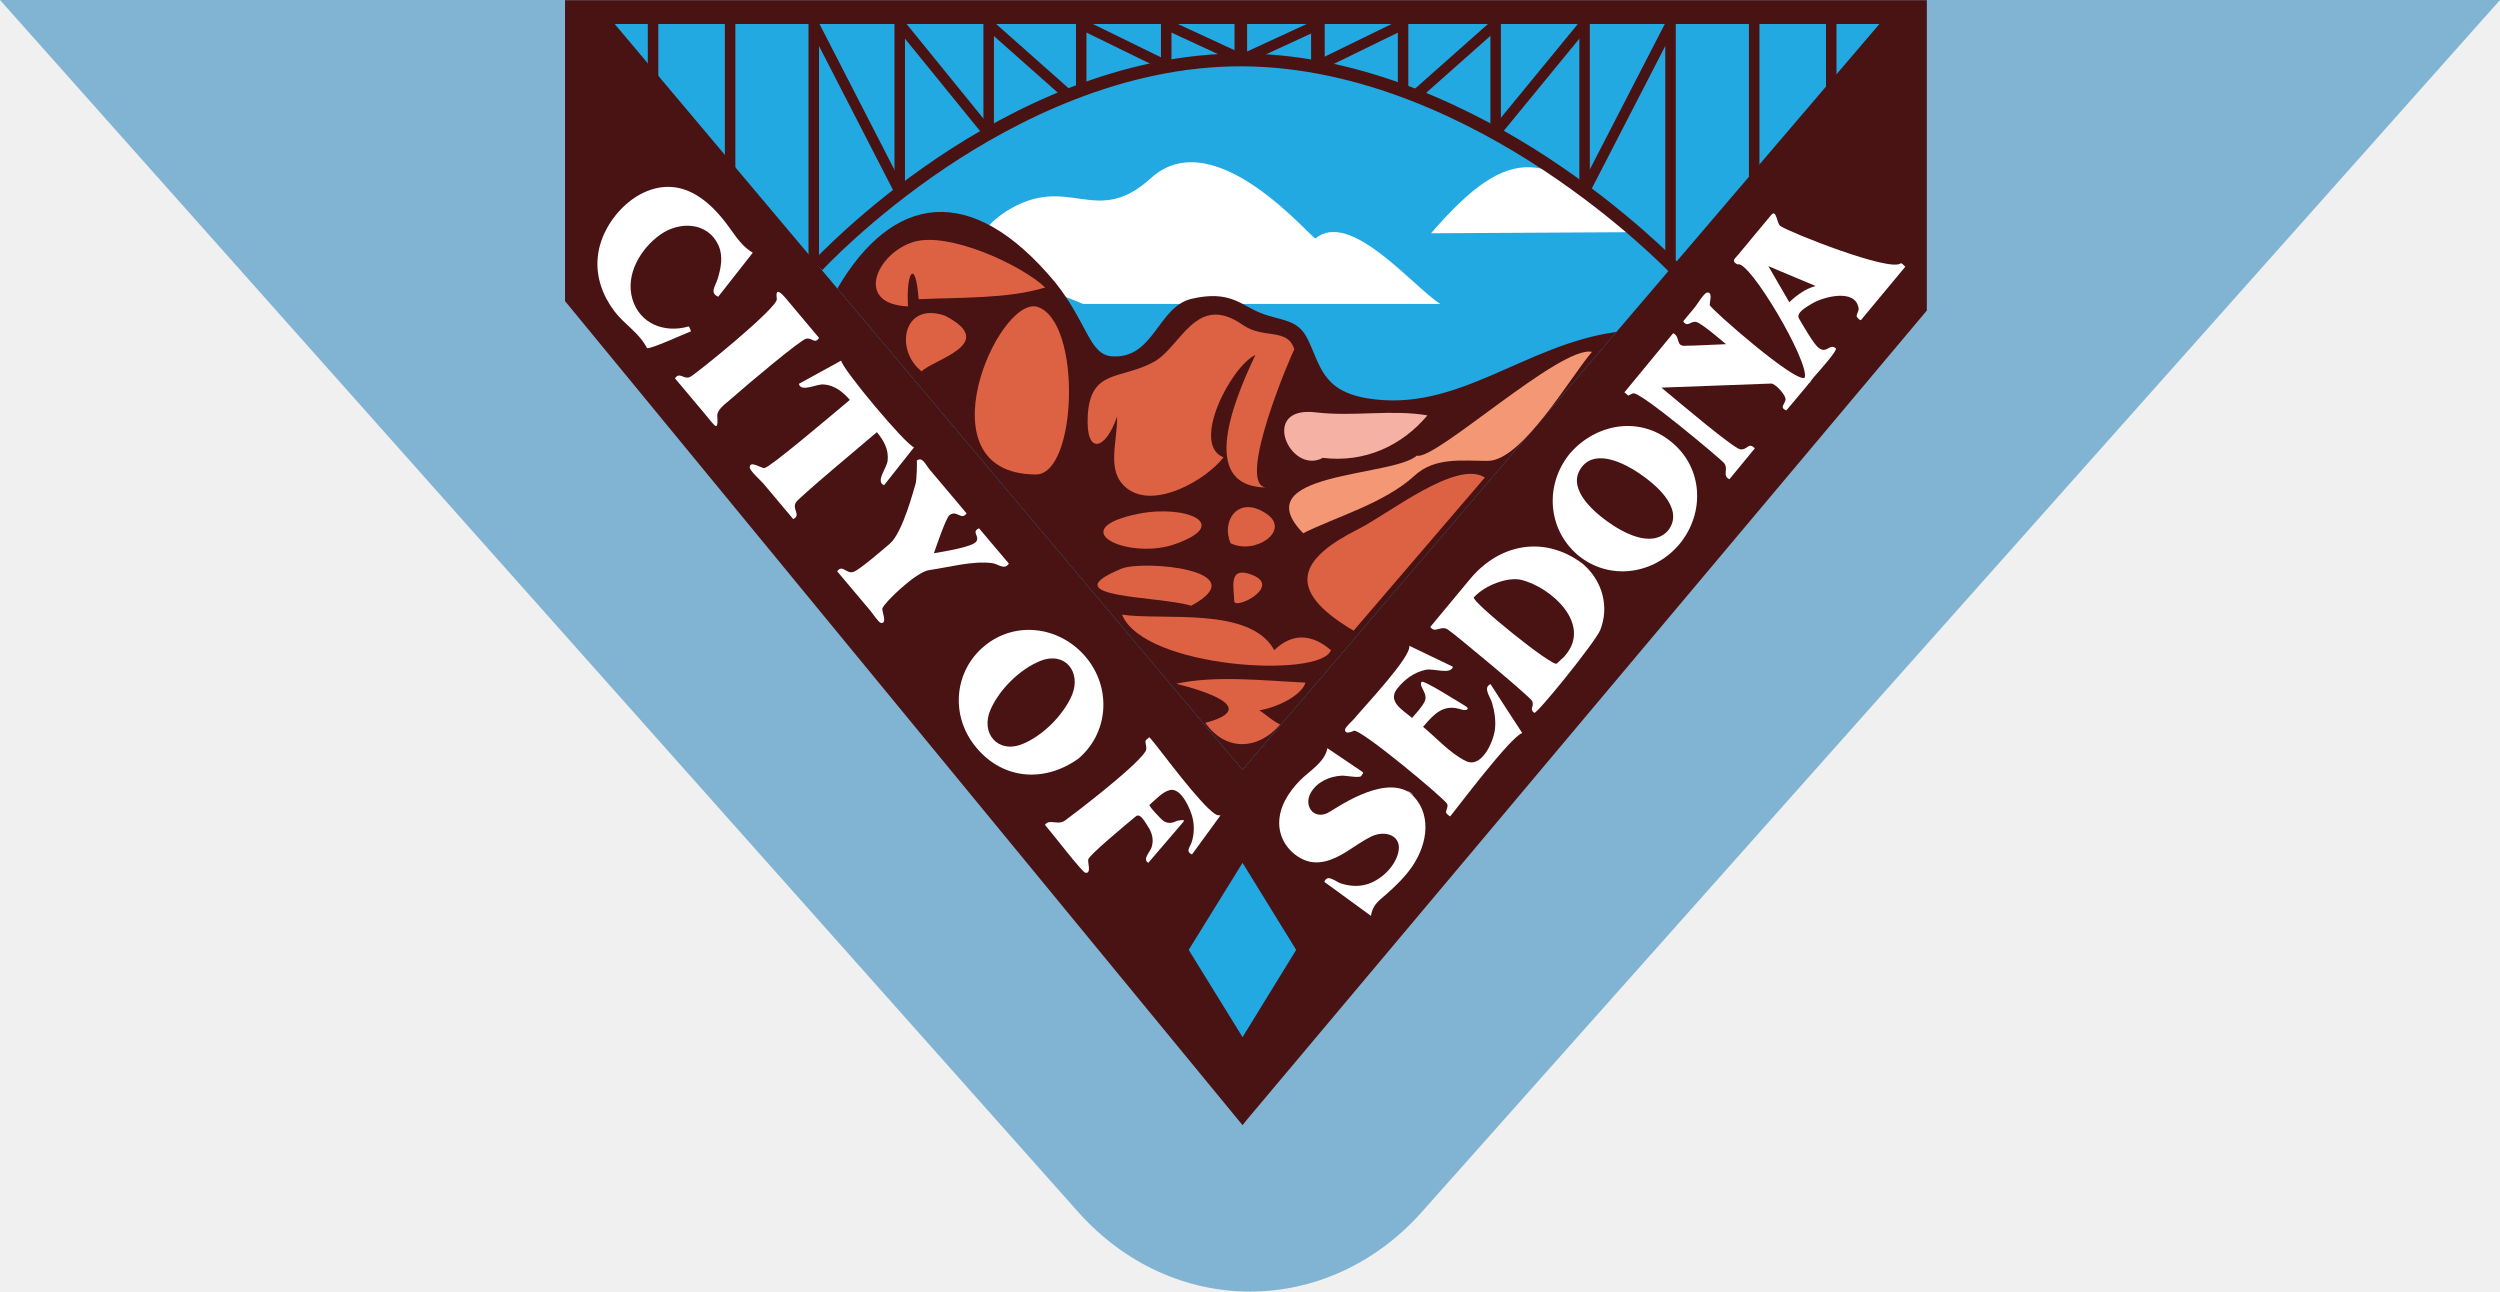
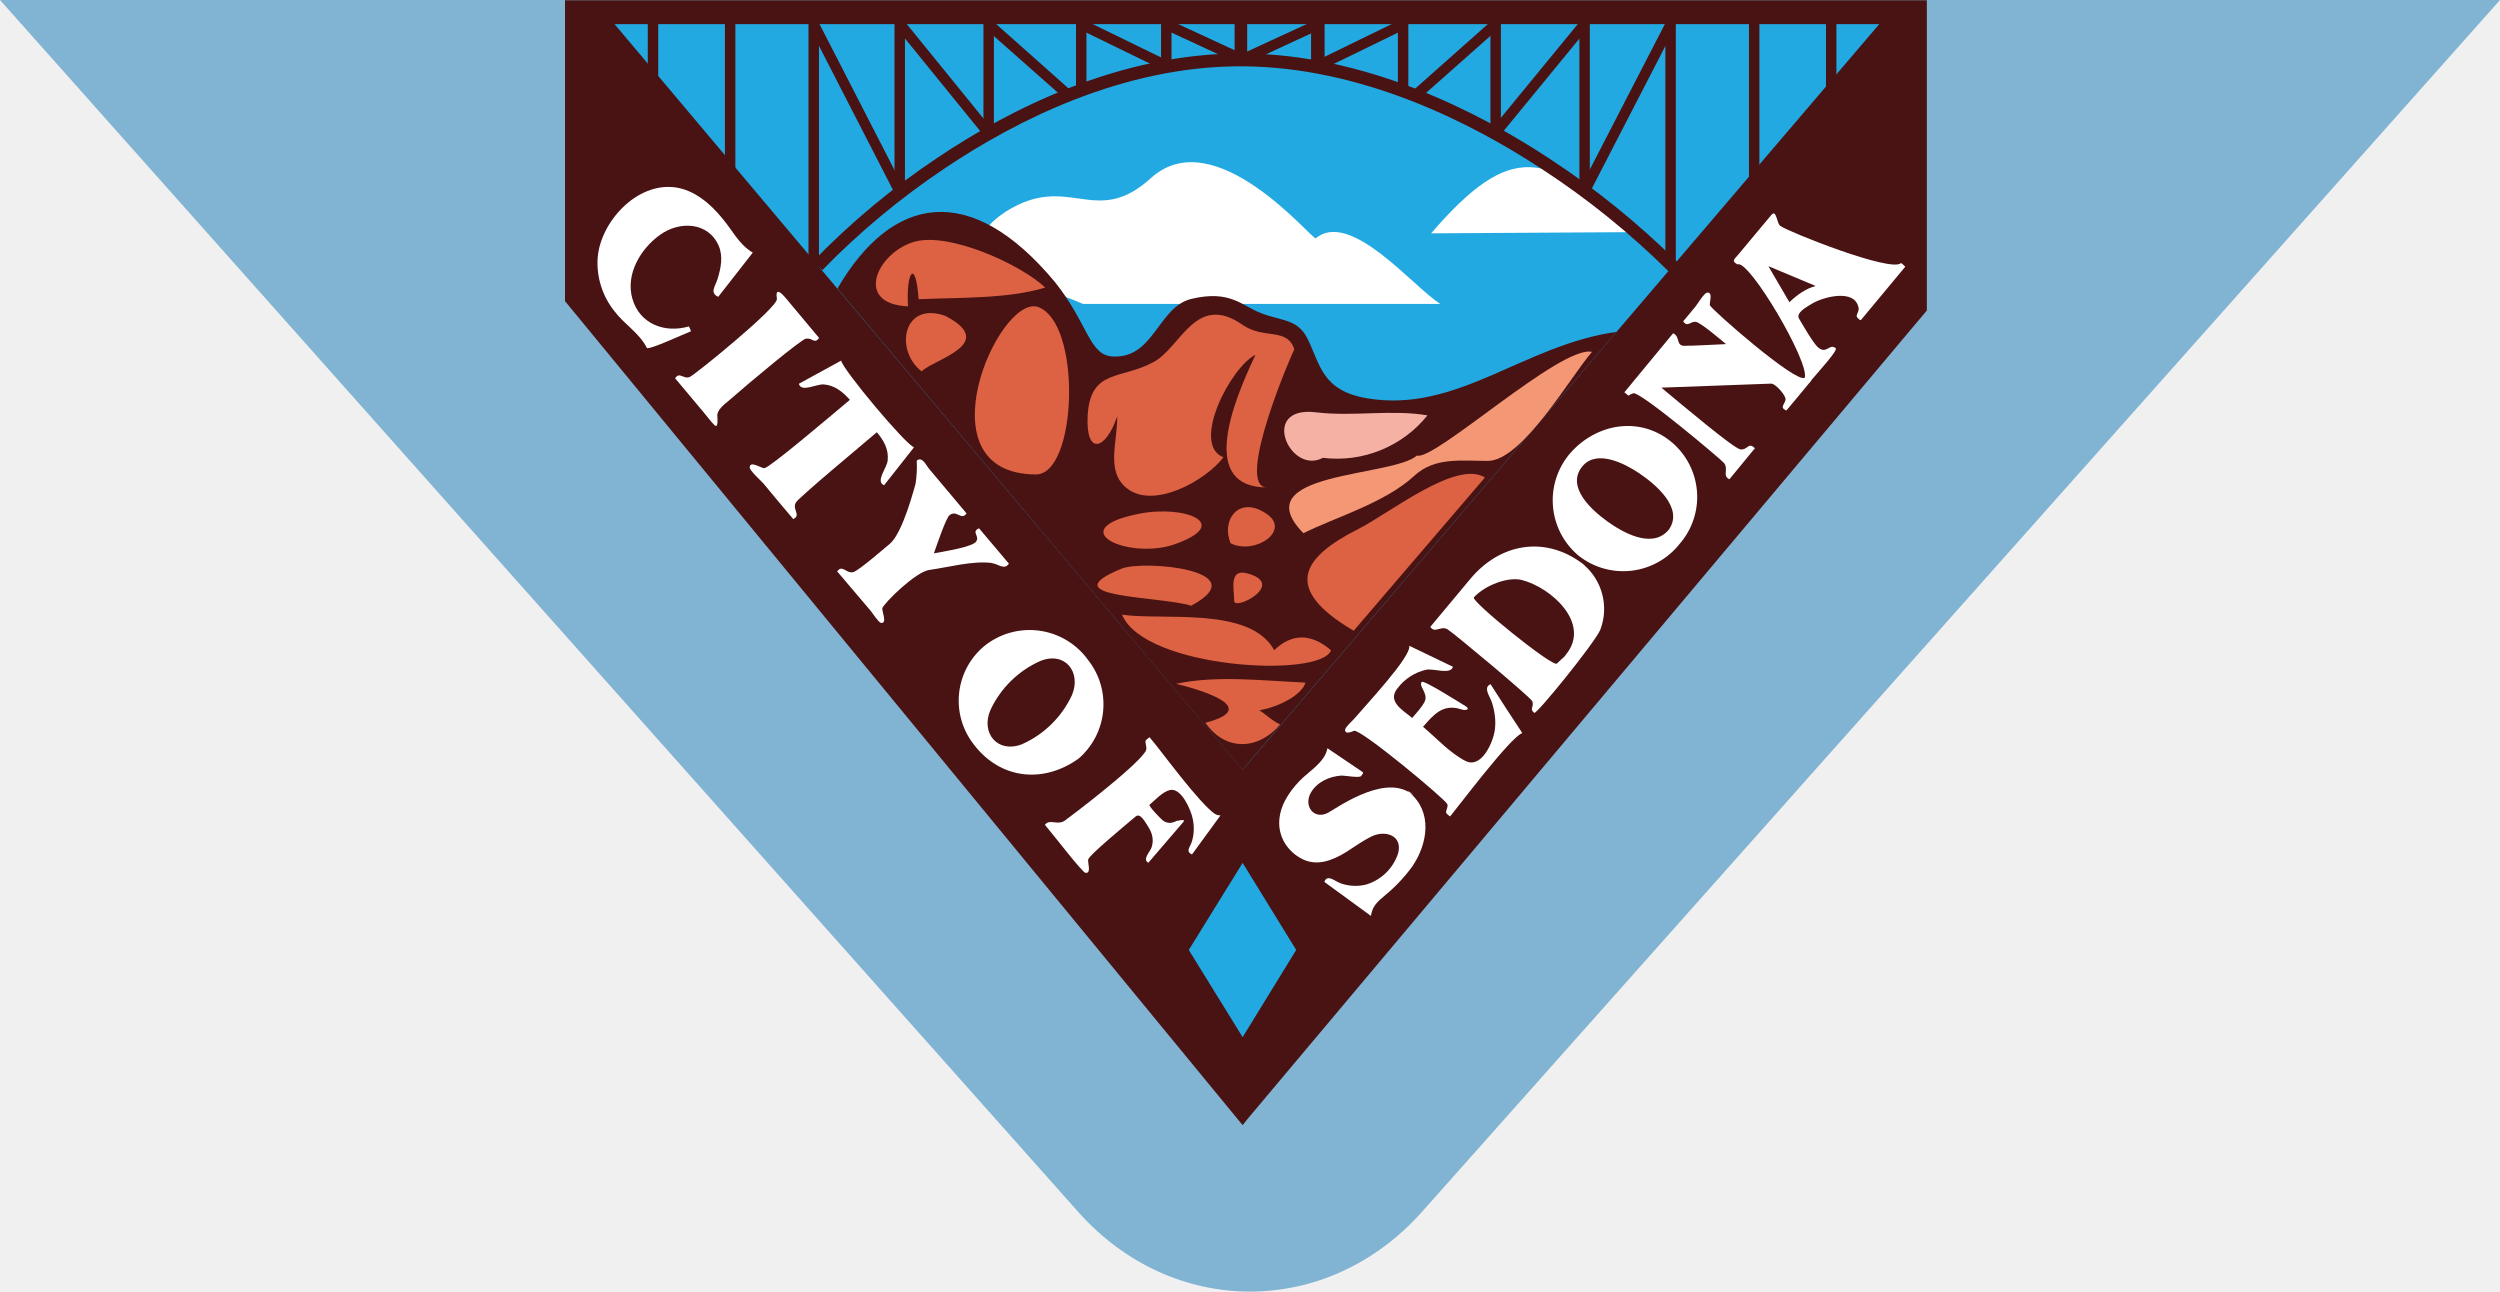
- <svg xmlns="http://www.w3.org/2000/svg" version="1.0" id="Layer_1" x="0px" y="0px" width="186.643px" height="96.425px" viewBox="0 0 186.643 96.425" enable-background="new 0 0 186.643 96.425" xml:space="preserve">
-   <g id="Layer_2">
-     <path fill="#81B3D3" d="M186.643,0H0l80.486,90.474c7.061,7.936,18.61,7.936,25.67,0L186.643,0z" />
-     <g>
-       <g>
-         <polygon fill="#23A9E1" points="43.242,0.721 92.765,59.071 142.089,1.074    " />
-       </g>
-       <g>
-         <path fill="#FFFFFF" d="M122.023,17.332c-5.062,0.028-10.124,0.056-15.187,0.084C112.837,10.485,115.533,11.226,122.023,17.332L122.023,17.332z" />
-       </g>
-       <g>
-         <path fill="#FFFFFF" d="M80.849,22.69c8.895,0,17.786,0,26.68,0c-1.985-1.233-6.708-7.059-9.308-4.893 c-0.212,0.178-7.505-8.848-12.296-4.499c-4.179,3.799-6.12-0.498-10.857,2.511C69.669,19.379,78.188,21.484,80.849,22.69 L80.849,22.69z" />
-       </g>
-       <path fill="#491213" d="M93.104,0.016h-50.92v22.463l50.581,61.522l0.339-0.424l50.748-60.394V0.016H93.104z M93.104,57.068 l-0.339,0.409L45.892,1.793h47.211h47.208L93.104,57.068z" />
-       <path fill="#491213" d="M92.765,57.477l0.339-0.409L120.68,24.78c-6.913,0.949-11.864,6.077-18.604,4.956 c-3.396-0.564-3.498-2.514-4.469-4.456c-0.746-1.493-1.937-1.303-3.487-1.91c-1.442-0.565-2.277-1.738-5.162-1.061 c-2.528,0.593-2.807,4.518-5.952,4.293c-1.689-0.121-1.811-2.497-4.244-5.539c-6.302-7.571-12.158-6.523-16.247,0.475 L92.765,57.477z" />
-       <g>
-         <polygon fill="#23A9E1" points="88.745,70.916 92.765,64.416 96.769,70.916 92.765,77.43    " />
-       </g>
-       <g>
-         <path fill="#491213" d="M124.567,20.258c-0.035-0.039-3.714-3.86-9.46-7.639c-5.281-3.474-13.444-7.624-22.346-7.667 C83.84,4.903,75.79,9.039,70.605,12.518c-5.632,3.78-9.18,7.61-9.215,7.648l-0.706-0.649c0.036-0.04,3.661-3.954,9.387-7.796 c5.298-3.554,13.54-7.774,22.696-7.729c9.144,0.044,17.493,4.287,22.888,7.837c5.832,3.839,9.57,7.727,9.606,7.766 L124.567,20.258z" />
-       </g>
-       <g>
-         <rect x="48.363" y="1.2" fill="#491213" width="0.783" height="6.627" />
-       </g>
-       <g>
-         <rect x="54.116" y="0.933" fill="#491213" width="0.783" height="12.634" />
-       </g>
-       <g>
-         <rect x="60.363" y="1.017" fill="#491213" width="0.784" height="18.43" />
-       </g>
-       <g>
-         <rect x="66.779" y="0.933" fill="#491213" width="0.783" height="13.495" />
-       </g>
-       <g>
-         <rect x="73.42" y="0.819" fill="#491213" width="0.784" height="9.18" />
-       </g>
-       <g>
-         <rect x="80.33" y="1.074" fill="#491213" width="0.782" height="5.683" />
-       </g>
-       <g>
-         <rect x="86.676" y="0.918" fill="#491213" width="0.783" height="4.104" />
-       </g>
-       <g>
-         <rect x="56.928" y="7.699" transform="matrix(-0.4571 -0.8894 0.8894 -0.4571 86.0255 68.6893)" fill="#491213" width="14.095" height="0.784" />
-       </g>
-       <g>
-         <rect x="65.248" y="5.536" transform="matrix(-0.6306 -0.7761 0.7761 -0.6306 110.4178 64.4075)" fill="#491213" width="10.575" height="0.783" />
-       </g>
-       <g>
-         <rect x="72.811" y="4.074" transform="matrix(-0.7484 -0.6633 0.6633 -0.7484 131.3064 58.7461)" fill="#491213" width="7.972" height="0.783" />
-       </g>
-       <g>
-         <rect x="80.394" y="2.974" transform="matrix(-0.8984 -0.4393 0.4393 -0.8984 157.8131 43.247)" fill="#491213" width="7.032" height="0.783" />
-       </g>
-       <g>
-         <rect x="86.769" y="2.738" transform="matrix(-0.9076 -0.4199 0.4199 -0.9076 170.1622 43.7135)" fill="#491213" width="6.246" height="0.783" />
-       </g>
-       <g>
-         <rect x="136.324" y="1.257" fill="#491213" width="0.783" height="5.781" />
-       </g>
-       <g>
-         <rect x="130.571" y="0.721" fill="#491213" width="0.784" height="12.973" />
-       </g>
-       <g>
-         <rect x="124.325" y="1.257" fill="#491213" width="0.782" height="18.458" />
-       </g>
-       <g>
-         <rect x="117.909" y="1.031" fill="#491213" width="0.782" height="13.241" />
-       </g>
-       <g>
-         <rect x="111.268" y="0.989" fill="#491213" width="0.783" height="9.011" />
-       </g>
-       <g>
-         <rect x="104.358" y="0.679" fill="#491213" width="0.783" height="6.078" />
-       </g>
-       <g>
-         <rect x="97.883" y="1.172" fill="#491213" width="1.015" height="3.85" />
-       </g>
-       <g>
-         <rect x="121.129" y="1.052" transform="matrix(-0.8889 -0.4582 0.4582 -0.8889 225.8566 70.8436)" fill="#491213" width="0.782" height="13.956" />
-       </g>
-       <g>
-         <rect x="114.566" y="0.643" transform="matrix(-0.7732 -0.6342 0.6342 -0.7732 200.1183 83.3156)" fill="#491213" width="0.783" height="10.461" />
-       </g>
-       <g>
-         <rect x="108.268" y="0.475" transform="matrix(-0.6634 -0.7482 0.7482 -0.6634 177.4106 88.722)" fill="#491213" width="0.783" height="7.97" />
-       </g>
-       <g>
-         <rect x="101.169" y="-0.154" transform="matrix(-0.4385 -0.8987 0.8987 -0.4385 143.0711 96.1146)" fill="#491213" width="0.784" height="7.032" />
-       </g>
-       <g>
-         <rect x="95.196" y="0.013" transform="matrix(-0.4191 -0.908 0.908 -0.4191 132.7973 91.2395)" fill="#491213" width="0.783" height="6.246" />
-       </g>
-       <g>
-         <g>
-           <path fill="#FFFFFF" d="M65.464,32.265c0.513,0.618,0.891,1.284,0.806,2.116c-0.059,0.579-0.936,1.55-0.27,1.846 c0.747-0.945,1.495-1.889,2.242-2.834c-0.602-0.151-5.365-5.848-5.442-6.472c-1.053,0.578-2.106,1.156-3.159,1.734 c0.164,0.661,1.294,0.005,1.854,0.046c0.828,0.06,1.425,0.56,1.953,1.152c-1.728,1.449-5.931,5.017-6.374,5.09 c-0.226,0.036-1.088-0.601-1.101-0.056c-0.006,0.262,0.852,1.014,1.015,1.21c0.743,0.884,1.485,1.769,2.229,2.653 c0.619-0.282-0.11-0.732,0.205-1.243C59.654,37.133,64.323,33.24,65.464,32.265L65.464,32.265z" />
-         </g>
-         <g>
-           <path fill="#FFFFFF" d="M60.191,25.285c0.443-0.095,0.624,0.434,0.958-0.056c-0.816-0.973-1.633-1.945-2.449-2.917 c-0.371-0.442-0.84-0.916-0.706,0.018c0.089,0.63-6.113,5.664-6.493,5.82c-0.479,0.197-0.758-0.417-1.109,0.097 c0.731,0.869,1.461,1.739,2.193,2.608c0.246,0.292,0.477,0.612,0.747,0.882c0.339,0.339,0.208-0.672,0.224-0.585 c-0.091-0.513,0.527-0.948,0.855-1.228C55.956,28.563,59.809,25.336,60.191,25.285z" />
-         </g>
-         <g>
-           <path fill="#FFFFFF" d="M51.42,24.368c-1.767,0.523-3.65-0.164-4.207-2.042c-0.543-1.835,0.614-3.757,2.071-4.801 c1.439-1.032,3.589-0.97,4.373,0.838c0.346,0.799,0.158,1.706-0.094,2.502c-0.16,0.506-0.597,1,0.056,1.289 c0.86-1.096,1.721-2.19,2.581-3.286c-1.055-0.633-1.518-1.683-2.3-2.595c-0.882-1.071-2.064-2.079-3.482-2.284 c-2.87-0.406-5.574,2.556-5.795,5.245c-0.136,1.457,0.374,2.848,1.246,4.001c0.75,0.994,1.868,1.623,2.435,2.754 c0.262,0.095,2.705-1.033,3.286-1.255C51.538,24.623,51.501,24.459,51.42,24.368C50.659,24.594,51.42,24.368,51.42,24.368z" />
-         </g>
-         <g>
-           <path fill="#FFFFFF" d="M90.72,60.777c-1.15-0.768-4.025-4.689-4.573-5.341c-0.108-0.13-0.219-0.261-0.329-0.392 c-0.011-0.014-0.284,0.225-0.246,0.191c-0.173,0.145,0.134,0.573-0.052,0.864c-0.793,1.241-5.758,4.983-6.016,5.163 c-0.556,0.384-1.164-0.159-1.489,0.316c0.719,0.854,2.78,3.543,3.019,3.582c0.479,0.078,0.148-0.815,0.211-1 c0.123-0.369,2.633-2.445,3.549-3.211c0.336-0.281,0.688,0.426,0.888,0.723c0.327,0.484,0.474,1,0.298,1.568 c-0.116,0.37-0.717,0.92-0.25,1.174c0.619-0.723,2.361-2.754,2.613-3.049c0.252-0.293-0.566-0.037-0.469-0.087 c-0.37,0.191-0.718,0.235-1.063-0.028c-0.096-0.071-1.089-1.082-0.99-1.166c0.431-0.361,0.959-0.963,1.517-1.1 c0.862-0.213,1.582,1.516,1.709,2.129c0.121,0.578,0.104,1.186-0.076,1.75c-0.124,0.387-0.487,0.696,0.018,0.93 c0.712-0.974,1.422-1.946,2.131-2.92C90.974,60.88,90.842,60.848,90.72,60.777C90.593,60.692,90.859,60.847,90.72,60.777z" />
-         </g>
-         <g>
-           <path fill="#FFFFFF" d="M80.496,56.646c2.205-1.855,2.482-5.053,0.769-7.339c-1.867-2.489-5.371-3.096-7.804-1.052 c-2.204,1.854-2.489,5.047-0.758,7.325C74.694,58.201,77.902,58.498,80.496,56.646C81.652,55.671,80.397,56.716,80.496,56.646z M80.031,51.893c-0.647,1.51-2.201,3.063-3.732,3.667c-1.818,0.715-3.1-0.827-2.36-2.553c0.65-1.516,2.203-3.057,3.737-3.666 C79.528,48.606,80.742,50.187,80.031,51.893C79.65,52.783,80.102,51.724,80.031,51.893z" />
-         </g>
-         <g>
-           <path fill="#FFFFFF" d="M74.052,42.037c0.475,0.06,0.926,0.55,1.269,0.042c-0.742-0.879-1.484-1.758-2.228-2.637 c-0.595,0.269,0.047,0.549-0.194,0.971c-0.244,0.427-2.56,0.781-3.176,0.89c0.224-0.644,0.895-2.615,1.157-2.835 c0.544-0.445,0.883,0.432,1.283-0.141c-0.915-1.084-1.829-2.169-2.743-3.253c-0.31-0.366-0.559-1.028-0.98-0.68 c0.038-0.031,0.006,1.472-0.089,1.733c-0.086,0.236-0.936,3.638-1.926,4.47c-0.493,0.414-2.237,1.934-2.702,2.097 c-0.541,0.189-0.825-0.598-1.22-0.038c0.83,0.986,1.661,1.971,2.491,2.957c0.125,0.148,0.602,0.863,0.767,0.893 c0.521,0.094,0.06-0.893,0.113-1.086c0.151-0.431,2.5-2.719,3.497-2.859C70.832,42.356,72.571,41.859,74.052,42.037 C74.391,42.079,73.7,41.994,74.052,42.037z" />
-         </g>
-       </g>
-       <g>
-         <path fill="#DC6243" d="M67.792,22.874c-4.043-0.167-2.351-3.954,0.395-4.808c2.611-0.813,8.089,1.717,9.843,3.398 c-2.783,0.855-6.386,0.732-9.447,0.874C68.357,19.218,67.625,20.306,67.792,22.874L67.792,22.874z" />
-       </g>
-       <g>
-         <path fill="#DC6243" d="M68.807,27.724c-2.04-1.579-1.396-5.266,1.763-4.146C74.575,25.662,69.714,26.817,68.807,27.724 C68.807,27.724,68.849,27.682,68.807,27.724z" />
-       </g>
-       <g>
-         <path fill="#DC6243" d="M77.295,35.423c-8.62-0.071-2.792-13.322,0.141-12.521C80.809,23.975,80.431,35.524,77.295,35.423 L77.295,35.423z" />
-       </g>
-       <g>
-         <path fill="#DC6243" d="M83.401,31.094c-0.84,2.501-2.361,2.968-2.192-0.07c0.194-3.503,2.479-2.662,4.93-4.004 c2.04-1.119,3.139-5.214,6.641-2.765c1.562,1.093,3.352,0.179,3.851,1.833c-0.025-0.084-4.545,10.308-2.031,10.308 c-4.961,0-2.773-5.922-0.874-9.899c-1.847,0.885-4.842,6.688-2.382,7.643c-1.281,1.686-5.194,3.945-7.234,2.298 C82.558,35.189,83.418,33.113,83.401,31.094L83.401,31.094z" />
-       </g>
-       <g>
-         <path fill="#DC6243" d="M87.505,40.697c-3.489,1.046-8.122-1.207-2.51-2.34C88.478,37.653,92.182,39.135,87.505,40.697 C87.646,40.655,87.377,40.74,87.505,40.697z" />
-       </g>
-       <g>
-         <path fill="#DC6243" d="M91.875,40.556c-0.736-1.658,0.562-3.635,2.68-2.199C96.402,39.609,93.704,41.463,91.875,40.556 L91.875,40.556z" />
-       </g>
-       <g>
-         <path fill="#DC6243" d="M88.929,45.224c-2.411-0.747-10.537-0.561-5.218-2.764C85.351,41.781,93.865,42.558,88.929,45.224 L88.929,45.224z" />
-       </g>
-       <g>
-         <path fill="#DC6243" d="M92.144,44.871c-0.007-0.96-0.512-2.679,1.354-1.946C95.733,43.804,92.144,45.576,92.144,44.871 C92.144,44.871,92.144,44.702,92.144,44.871z" />
-       </g>
-       <g>
-         <path fill="#DC6243" d="M99.363,48.538c-1.437-1.227-2.891-1.295-4.229,0c-1.795-3.293-8.318-2.19-11.366-2.651 C85.406,49.916,98.632,50.667,99.363,48.538L99.363,48.538z" />
-       </g>
-       <g>
-         <path fill="#DC6243" d="M97.46,50.962c-3.151-0.146-6.671-0.563-9.646,0.084c1.86,0.466,6.396,1.795,2.172,2.918 c1.515,2.168,3.973,2.029,5.584,0.127c-0.655-0.322-1.01-0.719-1.552-1.057C95.69,52.731,97.252,51.767,97.46,50.962 L97.46,50.962z" />
-       </g>
-       <g>
-         <path fill="#DC6243" d="M101.056,47.085c-5.288-3.112-3.95-5.427,0.354-7.586c2.254-1.131,7.324-5.208,9.447-3.85 C107.589,39.461,104.322,43.273,101.056,47.085L101.056,47.085z" />
-       </g>
-       <g>
-         <path fill="#F49774" d="M97.291,39.809c-4.479-4.601,6.689-4.178,8.487-5.796c1.311,0.437,10.768-8.283,13.071-7.741 c-1.655,1.941-5.22,8.136-7.775,8.136c-1.964,0-3.95-0.292-5.472,1.107C103.378,37.563,99.694,38.605,97.291,39.809 L97.291,39.809z" />
-       </g>
-       <g>
-         <path fill="#F4B1A4" d="M98.758,34.183c-2.453,1.319-4.772-3.907-0.537-3.398c2.813,0.338,5.662-0.237,8.348,0.226 C104.642,33.302,101.863,34.564,98.758,34.183L98.758,34.183z" />
-       </g>
-       <g>
-         <rect x="92.167" y="1.426" fill="#491213" width="0.938" height="3.313" />
-       </g>
-       <g>
-         <g>
-           <path fill="#FFFFFF" d="M111.39,52.466c0.191,0.648,0.299,1.332,0.215,2.009c-0.107,0.873-0.979,2.925-2.173,2.34 c-1.169-0.573-2.194-1.728-3.188-2.552c0.802-0.936,1.507-1.749,2.854-1.295c0.37,0.123,0.688-0.036,0.299-0.262 c-0.405-0.234-3.114-1.965-3.261-1.799c-0.271,0.311,0.528,0.868,0.221,1.473c-0.229,0.447-0.61,0.834-0.932,1.219 c-0.72-0.607-1.923-1.253-1.057-2.256c0.542-0.66,1.25-1.172,2.098-1.342c0.565-0.114,1.841,0.389,2.006-0.224 c-1.087-0.522-2.172-1.044-3.258-1.565c0.177,0.799-3.349,4.525-4.131,5.464c-0.113,0.137-0.658,0.609-0.664,0.797 c-0.009,0.429,0.622,0.097,0.657,0.084c0.486-0.18,6.816,5.109,6.973,5.471c0.1,0.281-0.221,0.574-0.029,0.732 c-0.011-0.01,0.228,0.216,0.253,0.184c0.391-0.468,4.522-5.975,5.374-6.217c-0.794-1.215-1.588-2.43-2.368-3.652 C110.689,51.333,111.26,52.024,111.39,52.466z" />
-         </g>
-         <g>
-           <path fill="#FFFFFF" d="M105.229,59.169c-2.077-1.34-5.596,1.279-6.125,1.531c-1.039,0.492-1.789-0.543-1.251-1.502 c0.469-0.83,1.393-1.234,2.31-1.289c0.277-0.017,1.35,0.198,1.459,0.026c0.13-0.202,0.228-0.22,0.042-0.345 c-0.856-0.579-1.712-1.156-2.567-1.734c-0.176,1.055-1.385,1.727-2.076,2.441c-0.823,0.854-1.52,1.93-1.52,3.156 c0,1.135,0.679,2.142,1.677,2.66c1.136,0.592,2.317,0.116,3.324-0.511c0.627-0.392,1.254-0.856,1.924-1.171 c0.996-0.467,2.304-0.062,1.953,1.27c-0.282,1.073-1.351,2.061-2.405,2.34c-0.616,0.164-1.27,0.109-1.872-0.09 c-0.432-0.142-0.993-0.734-1.23-0.111c1.161,0.846,2.321,1.691,3.482,2.537c0.103-0.76,0.522-1.09,1.086-1.564 c0.735-0.645,1.438-1.32,1.994-2.13C106.593,62.99,106.972,60.621,105.229,59.169z" />
-         </g>
-         <g>
-           <path fill="#FFFFFF" d="M105.229,59.169C106.154,59.767,104.638,58.675,105.229,59.169L105.229,59.169z" />
-         </g>
-         <g>
-           <path fill="#FFFFFF" d="M134.462,21.855C134.455,21.859,134.455,21.859,134.462,21.855L134.462,21.855z" />
-         </g>
-         <g>
-           <path fill="#FFFFFF" d="M141.92,19.645c-0.729,0.729-8.42-2.341-8.982-2.764c-0.29-0.116-0.3-1.321-0.705-0.833 c-0.404,0.488-0.81,0.976-1.216,1.463c-0.418,0.505-0.837,1.009-1.256,1.513c-0.26,0.314-0.537,0.458-0.038,0.72 c0.837-0.419,5.417,7.346,5.008,8.461c-0.725,0.376-6.915-5.057-7.081-5.415c-0.052-0.146,0.273-1.021-0.211-0.945 c-0.229,0.036-0.743,0.896-0.889,1.072c-0.297,0.357-0.592,0.715-0.889,1.072c0.332,0.485,0.517-0.021,0.959,0.042 c0.383,0.077,1.844,1.331,2.241,1.664c-0.725,0.027-2.685,0.131-2.934,0.113c-0.903,0.112-0.422-0.663-1.015-0.931 c-0.759,0.922-1.52,1.843-2.277,2.764c-0.441,0.536-0.885,1.072-1.326,1.607c-0.054,0.065-0.047,0.032,0.05,0.112 c0.33,0.273,0.104,0.168,0.568,0.006c0.506-0.177,6.559,4.931,6.776,5.19c0.377,0.45-0.154,0.975,0.411,1.221 c0.6-0.728,1.198-1.457,1.798-2.184c0.091-0.11,0.141-0.1,0.021-0.198c-0.427-0.353-0.476,0.212-1.002,0.154 c-0.533-0.089-4.395-3.369-5.895-4.61c1.822-0.068,7.291-0.271,8.199-0.304c0.3-0.011,1.139,0.896,1.068,1.216 c-0.081,0.378-0.463,0.558,0.054,0.794c0.479-0.575,0.985-1.149,1.456-1.734l0,0l0.227-0.282 c0.076-0.052,0.146-0.145,0.21-0.265l0.168-0.211c0.425-0.485,1.8-2.006,1.635-2.15c-0.461-0.4-0.685,0.466-1.298-0.054 c-0.348-0.249-1.223-1.788-1.443-2.162c-0.264-0.449,0.608-0.897,0.964-1.119c0.776-0.482,3.247-1.183,3.482,0.348 c0.04,0.258-0.271,0.55-0.084,0.704c0.044,0.037,0.204,0.242,0.27,0.163c0.163-0.197,2.361-2.843,3.3-3.969 C142.146,19.832,142.037,19.69,141.92,19.645z M134.546,21.801C134.623,21.752,134.699,21.703,134.546,21.801 c-0.051,0.032-0.074,0.047-0.084,0.054c0.014-0.008,0.047-0.03,0.082-0.052c-0.345,0.22-0.668,0.473-0.958,0.761 c-0.521-0.897-1.044-1.795-1.564-2.693c1.177,0.491,2.352,0.985,3.524,1.481C135.192,21.45,134.855,21.605,134.546,21.801z" />
-         </g>
-         <g>
-           <path fill="#FFFFFF" d="M124.801,33.012c-2.375-1.979-5.63-1.404-7.586,0.832c-1.903,2.312-1.712,5.663,0.605,7.615 c2.339,1.926,5.67,1.438,7.572-0.846C127.29,38.31,127.16,34.945,124.801,33.012z M124.52,39.626 c-0.019,0.02-0.025,0.027-0.026,0.027c-1.232,1.292-3.358,0.096-4.505-0.731c-1.146-0.829-3.111-2.57-1.856-4.104 c1.056-1.287,3.124-0.231,4.191,0.482c1.2,0.803,3.412,2.596,2.276,4.216C124.674,39.426,124.726,39.368,124.52,39.626z" />
-         </g>
-         <g>
-           <path fill="#FFFFFF" d="M124.801,33.012C125.972,33.971,124.548,32.801,124.801,33.012L124.801,33.012z" />
-         </g>
-         <g>
-           <path fill="#FFFFFF" d="M124.492,39.653c0.009-0.01,0.018-0.018,0.026-0.027c0.029-0.037,0.056-0.073,0.08-0.11 C124.549,39.577,124.488,39.653,124.492,39.653z" />
-         </g>
-         <g>
-           <path fill="#FFFFFF" d="M118.209,42.136c0.112,0.094,0.273,0.224-0.063-0.057c-2.835-2.127-6.194-1.504-8.402,1.157 c-0.988,1.189-1.976,2.378-2.961,3.567c0.351,0.512,0.763-0.118,1.273,0.176c0.436,0.25,6.244,5.101,6.339,5.366 c0.164,0.458-0.255,0.548,0.144,0.875c0.172,0.143,4.536-5.245,4.935-6.191C120.164,45.274,119.614,43.351,118.209,42.136z M116.891,48.89c-0.24,0.296-0.044,0.054-0.665,0.65c-0.306,0.293-6.438-4.675-6.192-4.944c0.835-0.918,2.567-1.556,3.577-1.297 C115.801,43.859,118.824,46.559,116.891,48.89z" />
-         </g>
-       </g>
-     </g>
+ <svg xmlns="http://www.w3.org/2000/svg" version="1.0" width="186.64" height="96.42" viewBox="0 0 186.64 96.42">
+   <path fill="#81B3D3" d="M186.64 0H0l80.49 90.47c7.06 7.94 18.6 7.94 25.67 0L186.64 0z" />
+   <path fill="#23A9E1" d="M43.24.72l49.53 58.35 49.32-58z" />
+   <path fill="#FFF" d="M122.02 17.33l-15.18.09c6-6.94 8.7-6.2 15.18-.09zm-41.17 5.36h26.68c-1.99-1.23-6.7-7.06-9.3-4.9-.22.19-7.51-8.84-12.3-4.5-4.18 3.8-6.12-.49-10.86 2.52-5.4 3.57 3.12 5.67 5.78 6.88z" />
+   <path fill="#491213" d="M93.1.02H42.18v22.46L92.77 84l.33-.42 50.75-60.4V.02H93.1zm0 57.05l-.33.4L45.88 1.8h94.42L93.1 57.08z" />
+   <path fill="#491213" d="M92.77 57.48l.33-.41 27.58-32.29c-6.91.95-11.86 6.08-18.6 4.96-3.4-.57-3.5-2.52-4.47-4.46-.75-1.5-1.94-1.3-3.49-1.91-1.44-.56-2.28-1.74-5.16-1.06-2.53.6-2.8 4.52-5.95 4.3-1.7-.13-1.81-2.5-4.25-5.55-6.3-7.57-12.16-6.52-16.24.48l30.24 35.94z" />
+   <path fill="#23A9E1" d="M88.75 70.92l4.02-6.5 4 6.5-4 6.51z" />
+   <path fill="#491213" d="M124.57 20.26a60.1 60.1 0 0 0-9.46-7.64C109.83 9.15 101.66 5 92.76 4.95 83.84 4.9 75.8 9.04 70.6 12.52a56.86 56.86 0 0 0-9.21 7.65l-.7-.65a56.8 56.8 0 0 1 9.38-7.8c5.3-3.55 13.54-7.77 22.7-7.73 9.14.05 17.49 4.29 22.89 7.84a61.08 61.08 0 0 1 9.6 7.77l-.7.66zM48.36 1.2h.78v6.63h-.78zm5.76-.27h.78v12.63h-.78z" />
+   <path fill="#491213" d="M60.36 1.02h.78v18.43h-.78zm6.42-.09h.78v13.49h-.78zm6.64-.11h.78V10h-.78zm6.91.25h.78v5.68h-.78zm6.35-.15h.78v4.1h-.78z" />
+   <path fill="#491213" d="M66.85 14.54L60.41 2l.69-.36 6.44 12.54zm6.72-4.27l-6.66-8.2.6-.5 6.67 8.21zm5.95-2.87l-5.97-5.28.52-.59 5.96 5.3zm7.38-2.14l-6.32-3.08.34-.7 6.32 3.08zm5.66-.46l-5.67-2.63.33-.71 5.67 2.62zm43.76-3.54h.78v5.78h-.78zm-5.75-.54h.78v12.97h-.78zm-6.24.54h.78v18.46h-.78zm-6.42-.23h.78v13.24h-.78zm-6.64-.04h.78V10h-.78zm-6.91-.31h.78v6.08h-.78zm-6.48.49h1.01v3.85h-1.01z" />
+   <path fill="#491213" d="M118.67 14.4l-.7-.35 6.4-12.4.7.35zm-6.73-4.24l-.6-.5 6.63-8.08.6.5zm-6-2.76l-.52-.58 5.96-5.29.52.59zm-7.37-2.14l-.34-.7 6.32-3.08.34.7zM92.9 4.8l-.32-.71 5.68-2.62.32.7z" />
+   <path fill="#FFF" d="M65.46 32.27c.52.61.9 1.28.81 2.11-.06.58-.94 1.55-.27 1.85l2.24-2.84c-.6-.15-5.36-5.84-5.44-6.47l-3.16 1.73c.17.67 1.3.01 1.86.05.82.06 1.42.56 1.95 1.15-1.73 1.45-5.93 5.02-6.38 5.1-.22.03-1.08-.6-1.1-.06 0 .26.86 1.01 1.02 1.2.74.9 1.48 1.78 2.23 2.66.62-.28-.11-.73.2-1.24.23-.38 4.9-4.27 6.04-5.24zm-5.26-6.98c.43-.1.61.43.95-.06L58.7 22.3c-.37-.44-.84-.91-.7.02.08.63-6.12 5.66-6.5 5.82-.48.2-.76-.42-1.1.1l2.18 2.6c.25.3.48.62.75.89.34.34.21-.67.23-.59-.1-.51.52-.95.85-1.23 1.55-1.36 5.4-4.58 5.78-4.64zm-8.78-.92c-1.77.52-3.65-.17-4.2-2.04-.55-1.84.6-3.76 2.06-4.8 1.44-1.04 3.6-.98 4.38.83.34.8.15 1.7-.1 2.5-.16.51-.6 1 .06 1.3l2.58-3.3c-1.06-.63-1.52-1.68-2.3-2.59-.88-1.07-2.06-2.08-3.48-2.28-2.87-.4-5.58 2.56-5.8 5.24a5.76 5.76 0 0 0 1.25 4c.75 1 1.87 1.63 2.43 2.76.27.1 2.7-1.03 3.29-1.26-.05-.1-.09-.27-.17-.36-.76.22 0 0 0 0zm39.3 36.41c-1.15-.77-4.03-4.7-4.57-5.34l-.33-.4c-.01-.01-.29.23-.25.2-.17.14.14.57-.05.86-.8 1.24-5.76 4.98-6.02 5.16-.55.39-1.16-.16-1.49.32.72.85 2.78 3.54 3.02 3.58.48.08.15-.81.21-1 .13-.37 2.64-2.44 3.55-3.21.34-.28.7.42.9.72.32.49.47 1 .29 1.57-.12.37-.72.92-.25 1.17l2.61-3.04c.26-.3-.56-.04-.47-.1-.37.2-.71.24-1.06-.02-.1-.07-1.09-1.08-.99-1.17.43-.36.96-.96 1.52-1.1.86-.2 1.58 1.52 1.7 2.13.13.58.11 1.19-.07 1.75-.12.39-.49.7.02.93l2.13-2.92a.7.7 0 0 1-.4-.1c-.13-.08.14.08 0 0zM80.5 56.65a5.34 5.34 0 0 0 .76-7.34 5.38 5.38 0 0 0-7.8-1.06 5.31 5.31 0 0 0-.76 7.33c2 2.62 5.2 2.92 7.8 1.07 1.15-.98-.1.07 0 0zm-.47-4.76a7.45 7.45 0 0 1-3.73 3.67c-1.82.71-3.1-.83-2.36-2.55a7.45 7.45 0 0 1 3.74-3.67c1.85-.73 3.06.85 2.35 2.55-.38.9.07-.17 0 0zm-5.98-9.85c.48.06.93.55 1.27.04l-2.23-2.64c-.6.27.05.55-.2.97-.23.43-2.55.78-3.17.9.23-.65.9-2.62 1.16-2.84.54-.45.88.43 1.28-.14l-2.74-3.26c-.31-.36-.56-1.02-.98-.68a8.4 8.4 0 0 1-.09 1.74c-.08.23-.93 3.63-1.92 4.47-.5.41-2.24 1.93-2.7 2.1-.55.18-.83-.6-1.23-.04L65 45.6c.12.15.6.87.76.9.52.09.06-.9.11-1.09.16-.43 2.5-2.72 3.5-2.86 1.46-.2 3.2-.7 4.68-.52.34.04-.35-.05 0 0z" />
+   <path fill="#DC6243" d="M67.8 22.87c-4.05-.16-2.36-3.95.39-4.8 2.6-.82 8.09 1.71 9.84 3.4-2.78.85-6.39.73-9.45.87-.22-3.12-.95-2.03-.79.53zm1 4.85c-2.03-1.57-1.39-5.26 1.77-4.14 4 2.08-.86 3.24-1.76 4.14 0 0 .04-.04 0 0zm8.5 7.7c-8.62-.07-2.8-13.32.14-12.52 3.37 1.08 3 12.62-.14 12.52zm6.1-4.32c-.84 2.5-2.36 2.96-2.2-.08.2-3.5 2.49-2.66 4.94-4 2.04-1.12 3.14-5.21 6.64-2.76 1.56 1.09 3.35.17 3.85 1.83-.02-.09-4.54 10.3-2.03 10.3-4.96 0-2.77-5.92-.87-9.9-1.85.9-4.85 6.7-2.39 7.65-1.28 1.69-5.19 3.94-7.23 2.3-1.55-1.25-.7-3.33-.7-5.35zm4.1 9.6c-3.48 1.04-8.12-1.21-2.5-2.34 3.48-.7 7.18.77 2.5 2.34.15-.05-.12.04 0 0zm4.38-.14c-.74-1.66.56-3.64 2.68-2.2 1.84 1.25-.86 3.1-2.69 2.2zm-2.95 4.66c-2.41-.74-10.54-.56-5.22-2.76 1.64-.68 10.16.1 5.22 2.76zm3.21-.35c0-.96-.5-2.68 1.36-1.94 2.23.87-1.36 2.65-1.36 1.94 0 0 0-.17 0 0zm7.22 3.67c-1.43-1.23-2.89-1.3-4.23 0-1.8-3.3-8.31-2.2-11.36-2.65 1.64 4.03 14.86 4.78 15.6 2.65zm-1.9 2.42c-3.15-.14-6.67-.56-9.65.09 1.86.46 6.4 1.8 2.18 2.91 1.51 2.17 3.97 2.03 5.58.13-.66-.32-1.01-.72-1.55-1.06 1.67-.3 3.23-1.26 3.44-2.07zm3.6-3.87c-5.3-3.12-3.95-5.43.35-7.6 2.25-1.12 7.32-5.2 9.45-3.84l-9.8 11.44z" />
+   <path fill="#F49774" d="M97.3 39.8c-4.49-4.6 6.68-4.17 8.48-5.79 1.3.44 10.77-8.28 13.07-7.74-1.66 1.94-5.22 8.14-7.78 8.14-1.96 0-3.95-.3-5.47 1.1-2.22 2.05-5.9 3.1-8.3 4.3z" />
+   <path fill="#F4B1A4" d="M98.76 34.18c-2.46 1.32-4.77-3.9-.54-3.4 2.81.34 5.66-.23 8.35.23a8.66 8.66 0 0 1-7.81 3.17z" />
+   <path fill="#491213" d="M92.17 1.43h.94v3.31h-.94z" />
+   <g fill="#FFF">
+     <path d="M111.39 52.47c.2.64.3 1.33.21 2-.1.88-.97 2.93-2.17 2.35-1.17-.58-2.2-1.73-3.19-2.56.8-.93 1.51-1.75 2.86-1.3.37.13.69-.03.3-.25-.4-.24-3.12-1.97-3.26-1.8-.27.3.52.86.22 1.47-.23.45-.61.83-.93 1.22-.72-.6-1.93-1.25-1.06-2.26a3.69 3.69 0 0 1 2.1-1.34c.56-.11 1.84.39 2-.22l-3.26-1.57c.18.8-3.34 4.53-4.13 5.47-.11.13-.65.6-.66.8-.01.42.62.09.66.08.48-.18 6.81 5.1 6.97 5.47.1.28-.22.57-.03.73-.01-.01.23.22.25.18.4-.46 4.53-5.97 5.38-6.21-.8-1.22-1.6-2.43-2.37-3.65-.6.25-.02.94.11 1.39zm-6.16 6.7c-2.08-1.34-5.6 1.28-6.13 1.53-1.03.5-1.78-.54-1.25-1.5.47-.83 1.4-1.24 2.31-1.3.28 0 1.35.2 1.46.03.13-.2.23-.22.04-.34l-2.56-1.73c-.18 1.05-1.39 1.72-2.08 2.44-.82.85-1.52 1.93-1.52 3.15 0 1.14.68 2.14 1.68 2.66 1.13.6 2.32.12 3.32-.5.63-.4 1.26-.86 1.93-1.18 1-.47 2.3-.06 1.95 1.27a3.6 3.6 0 0 1-2.4 2.34 3.3 3.3 0 0 1-1.88-.09c-.43-.14-1-.73-1.23-.11l3.48 2.54c.1-.76.53-1.1 1.09-1.57a11.7 11.7 0 0 0 2-2.13c1.15-1.69 1.53-4.06-.21-5.51zm0 0c.92.6-.6-.5 0 0zm29.23-37.31zm7.46-2.22c-.73.73-8.42-2.34-8.98-2.76-.3-.11-.3-1.32-.7-.83l-1.22 1.46-1.26 1.51c-.26.32-.54.46-.04.72.84-.41 5.42 7.35 5.01 8.47-.72.37-6.91-5.06-7.08-5.42-.05-.15.27-1.02-.21-.94-.23.03-.74.9-.89 1.07l-.89 1.07c.33.48.52-.02.96.04.38.08 1.84 1.33 2.24 1.66-.72.03-2.68.14-2.93.12-.9.11-.43-.66-1.02-.93l-2.28 2.76-1.32 1.6c-.06.07-.05.04.05.12.33.27.1.17.57 0 .5-.17 6.56 4.94 6.77 5.2.38.45-.15.97.41 1.22l1.8-2.19c.1-.1.14-.1.02-.2-.42-.35-.47.22-1 .16-.53-.09-4.4-3.37-5.9-4.61l8.2-.3c.3-.02 1.14.9 1.07 1.21-.08.38-.46.56.06.8.48-.58.98-1.15 1.45-1.74l.23-.28a.74.74 0 0 0 .21-.27l.17-.2c.42-.5 1.8-2.01 1.63-2.16-.46-.4-.68.47-1.3-.05-.34-.25-1.22-1.79-1.44-2.16-.26-.45.61-.9.97-1.12.77-.48 3.24-1.18 3.48.35.04.25-.27.55-.09.7.05.04.2.24.27.16l3.3-3.97c-.1-.08-.2-.22-.32-.27zm-7.37 2.16c.07-.05.15-.1 0 0l-.09.05c.02 0 .05-.03.08-.05-.34.22-.66.48-.95.76l-1.57-2.69 3.53 1.48c-.36.1-.7.25-1 .45zm-9.75 11.21c-2.37-1.98-5.63-1.4-7.58.83a5.39 5.39 0 0 0 .6 7.62 5.37 5.37 0 0 0 7.57-.85 5.34 5.34 0 0 0-.59-7.6zm-.28 6.62l-.03.02c-1.23 1.3-3.35.1-4.5-.73s-3.11-2.57-1.86-4.1c1.06-1.29 3.13-.23 4.2.48 1.2.8 3.4 2.6 2.27 4.22l-.08.1z" />
+     <path d="M124.8 33.01c1.17.96-.25-.2 0 0zm-.3 6.64l.02-.02a1.53 1.53 0 0 0-.03.02zm-6.3 2.49c.12.09.28.22-.05-.06-2.84-2.13-6.2-1.5-8.4 1.16l-2.97 3.56c.35.52.77-.11 1.28.18.43.25 6.24 5.1 6.33 5.37.17.45-.25.54.15.87.17.14 4.53-5.24 4.93-6.2a4.34 4.34 0 0 0-1.26-4.88zm-1.3 6.75c-.25.3-.05.05-.67.65-.31.3-6.44-4.67-6.2-4.94.84-.92 2.57-1.56 3.58-1.3 2.2.56 5.21 3.26 3.28 5.59z" />
  </g>
</svg>
